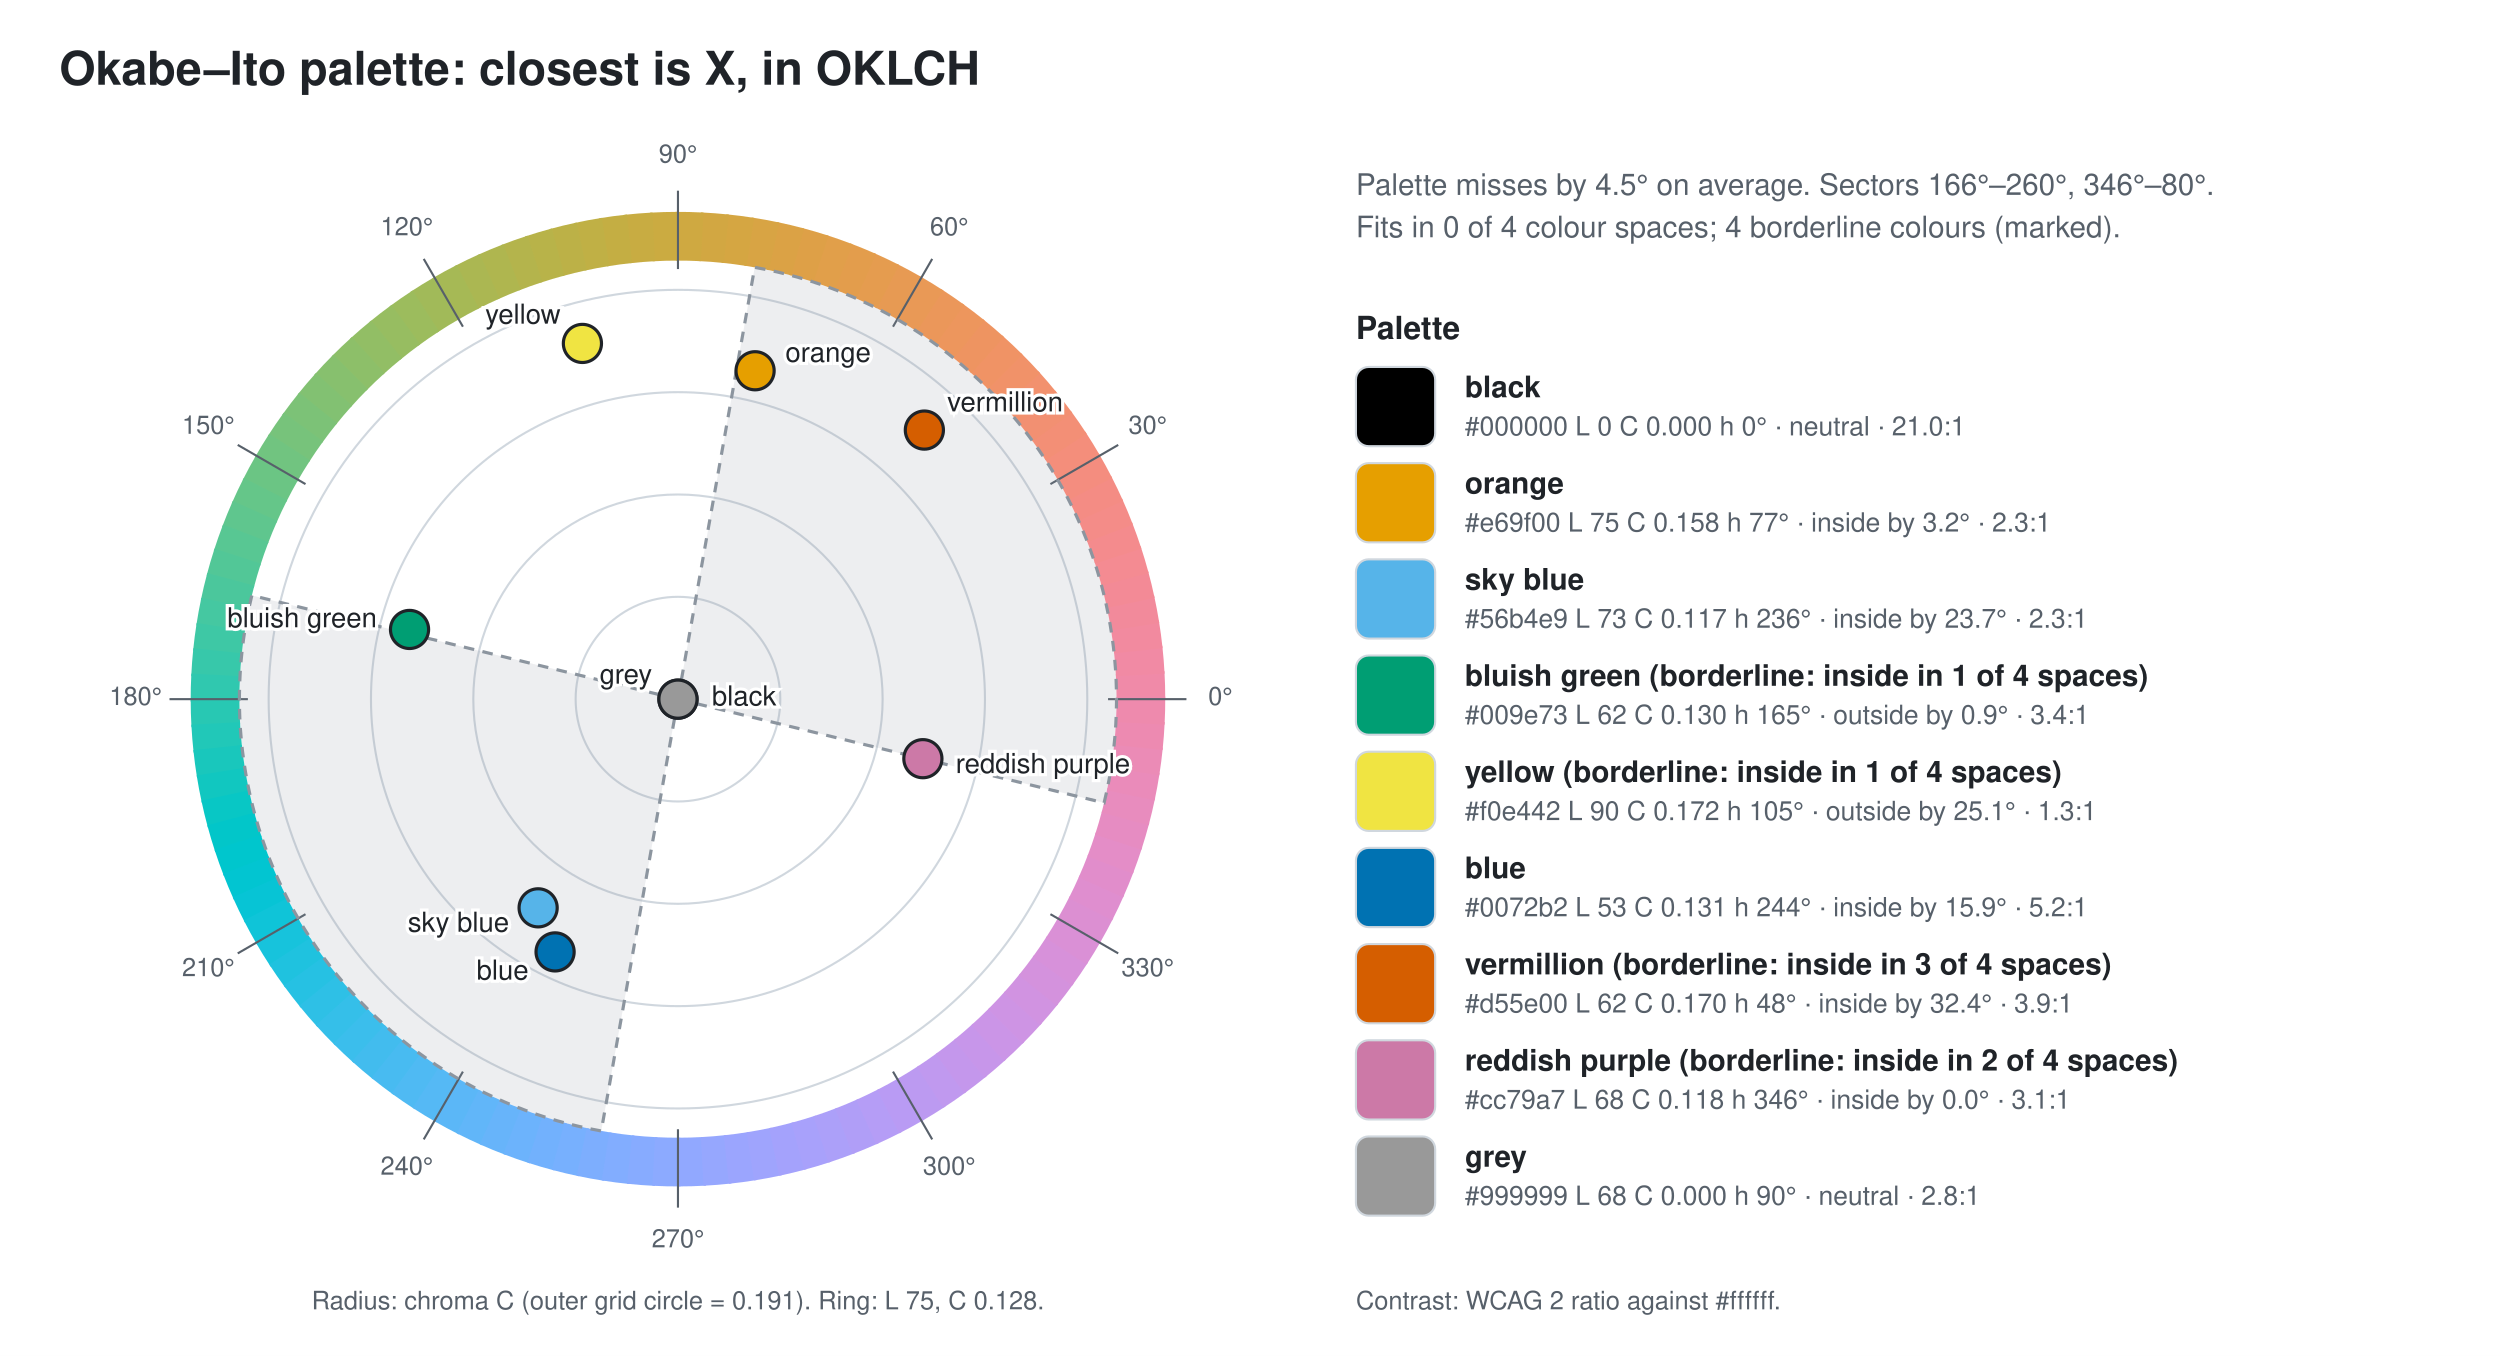
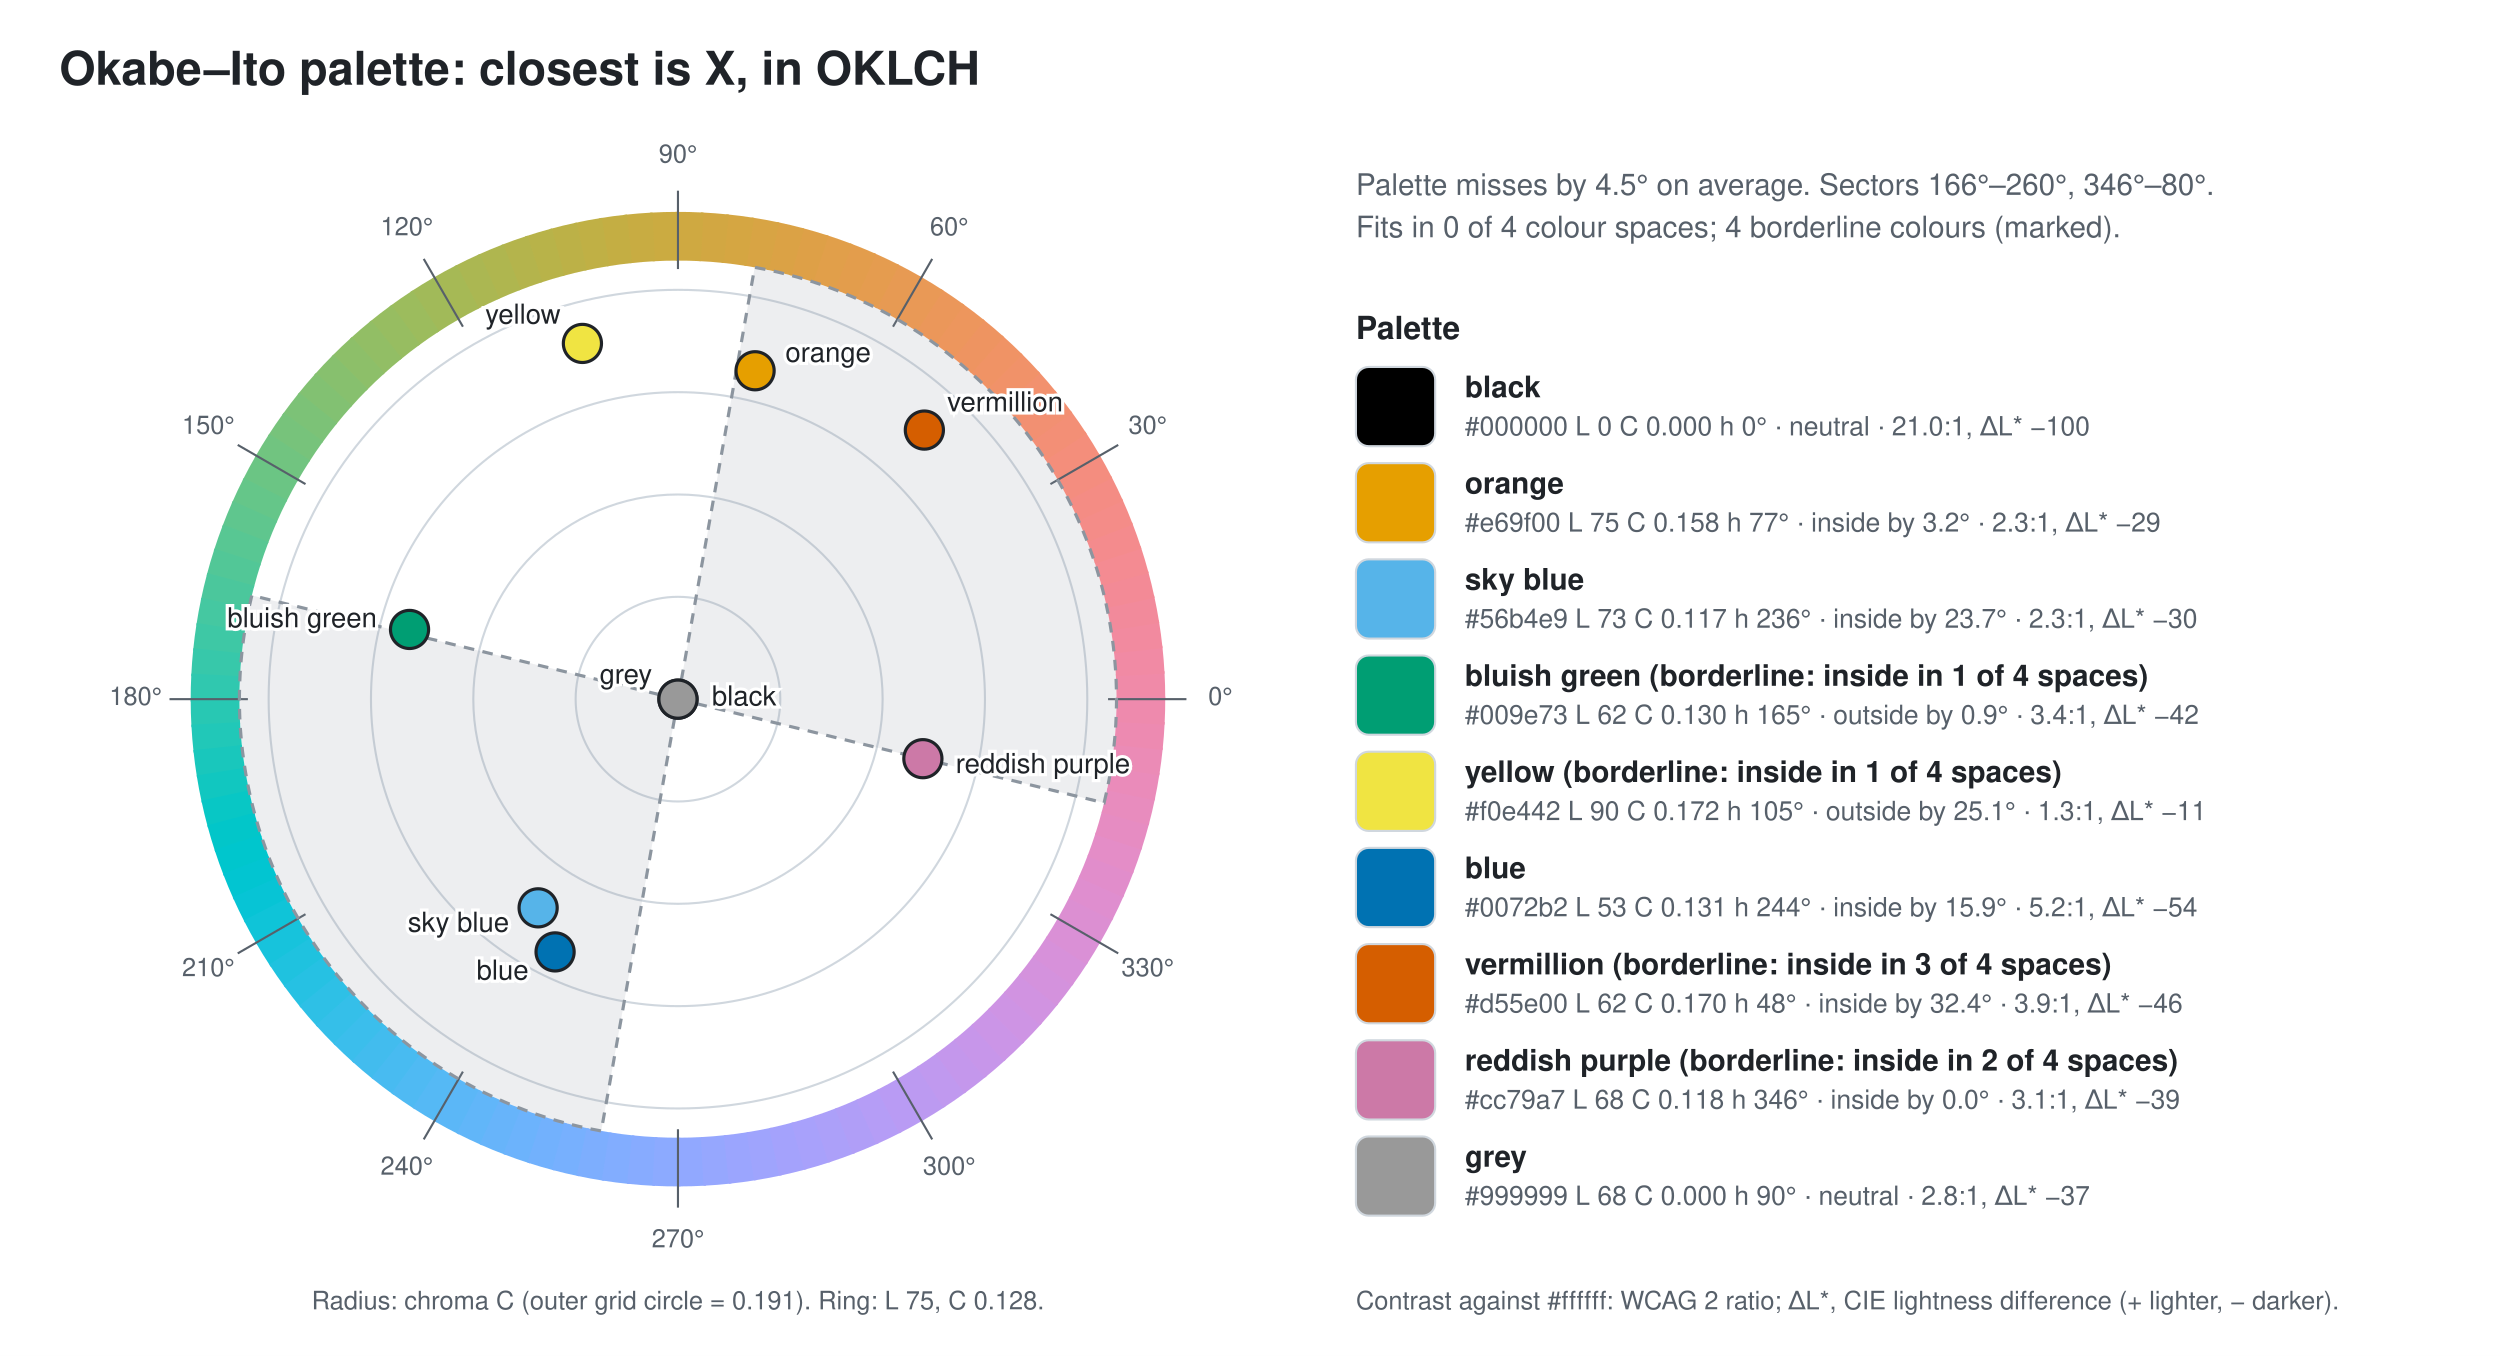
<svg xmlns="http://www.w3.org/2000/svg" width="1180" height="640" viewBox="0 0 1180 640" font-family="-apple-system, 'Segoe UI', Helvetica, Arial, sans-serif">
  <rect width="1180" height="640" fill="#ffffff" />
  <text x="28" y="40" fill="#1f2328" font-size="22" font-weight="600">Okabe–Ito palette: closest is X, in OKLCH</text>
  <g transform="translate(320,330)">
    <path d="M 230.00 -0.00 A 230 230 0 0 0 229.62 -13.24 L 206.66 -11.92 A 207.0 207.0 0 0 1 207.00 -0.00 Z" fill="#f08aa8" />
    <path d="M 229.68 -12.04 A 230 230 0 0 0 228.61 -25.24 L 205.75 -22.72 A 207.0 207.0 0 0 1 206.72 -10.83 Z" fill="#f18aa4" />
    <path d="M 228.74 -24.04 A 230 230 0 0 0 226.98 -37.17 L 204.28 -33.45 A 207.0 207.0 0 0 1 205.87 -21.64 Z" fill="#f28a9f" />
    <path d="M 227.17 -35.98 A 230 230 0 0 0 224.72 -49.00 L 202.25 -44.10 A 207.0 207.0 0 0 1 204.45 -32.38 Z" fill="#f28a9b" />
    <path d="M 224.97 -47.82 A 230 230 0 0 0 221.85 -60.69 L 199.66 -54.62 A 207.0 207.0 0 0 1 202.48 -43.04 Z" fill="#f38a96" />
    <path d="M 222.16 -59.53 A 230 230 0 0 0 218.37 -72.22 L 196.53 -65.00 A 207.0 207.0 0 0 1 199.95 -53.58 Z" fill="#f48b92" />
    <path d="M 218.74 -71.07 A 230 230 0 0 0 214.29 -83.55 L 192.86 -75.19 A 207.0 207.0 0 0 1 196.87 -63.97 Z" fill="#f48b8d" />
    <path d="M 214.72 -82.42 A 230 230 0 0 0 209.62 -94.65 L 188.66 -85.18 A 207.0 207.0 0 0 1 193.25 -74.18 Z" fill="#f48c88" />
    <path d="M 210.12 -93.55 A 230 230 0 0 0 204.38 -105.49 L 183.94 -94.94 A 207.0 207.0 0 0 1 189.10 -84.19 Z" fill="#f48c84" />
    <path d="M 204.93 -104.42 A 230 230 0 0 0 198.58 -116.04 L 178.72 -104.44 A 207.0 207.0 0 0 1 184.44 -93.98 Z" fill="#f48d7f" />
    <path d="M 199.19 -115.00 A 230 230 0 0 0 192.24 -126.28 L 173.01 -113.65 A 207.0 207.0 0 0 1 179.27 -103.50 Z" fill="#f48e7b" />
    <path d="M 192.89 -125.27 A 230 230 0 0 0 185.36 -136.16 L 166.83 -122.55 A 207.0 207.0 0 0 1 173.60 -112.74 Z" fill="#f38f76" />
    <path d="M 186.07 -135.19 A 230 230 0 0 0 177.98 -145.68 L 160.18 -131.11 A 207.0 207.0 0 0 1 167.47 -121.67 Z" fill="#f29072" />
    <path d="M 178.74 -144.74 A 230 230 0 0 0 170.12 -154.79 L 153.10 -139.31 A 207.0 207.0 0 0 1 160.87 -130.27 Z" fill="#f2916e" />
    <path d="M 170.92 -153.90 A 230 230 0 0 0 161.78 -163.48 L 145.60 -147.14 A 207.0 207.0 0 0 1 153.83 -138.51 Z" fill="#f19269" />
    <path d="M 162.63 -162.63 A 230 230 0 0 0 153.00 -171.73 L 137.70 -154.55 A 207.0 207.0 0 0 1 146.37 -146.37 Z" fill="#f09365" />
    <path d="M 153.90 -170.92 A 230 230 0 0 0 143.81 -179.50 L 129.43 -161.55 A 207.0 207.0 0 0 1 138.51 -153.83 Z" fill="#ee9461" />
    <path d="M 144.74 -178.74 A 230 230 0 0 0 134.21 -186.78 L 120.79 -168.10 A 207.0 207.0 0 0 1 130.27 -160.87 Z" fill="#ed965d" />
    <path d="M 135.19 -186.07 A 230 230 0 0 0 124.26 -193.55 L 111.83 -174.19 A 207.0 207.0 0 0 1 121.67 -167.47 Z" fill="#eb975a" />
    <path d="M 125.27 -192.89 A 230 230 0 0 0 113.96 -199.79 L 102.56 -179.81 A 207.0 207.0 0 0 1 112.74 -173.60 Z" fill="#e99956" />
    <path d="M 115.00 -199.19 A 230 230 0 0 0 103.34 -205.48 L 93.01 -184.93 A 207.0 207.0 0 0 1 103.50 -179.27 Z" fill="#e79a53" />
    <path d="M 104.42 -204.93 A 230 230 0 0 0 92.45 -210.60 L 83.20 -189.54 A 207.0 207.0 0 0 1 93.98 -184.44 Z" fill="#e59c4f" />
    <path d="M 93.55 -210.12 A 230 230 0 0 0 81.30 -215.15 L 73.17 -193.64 A 207.0 207.0 0 0 1 84.19 -189.10 Z" fill="#e39d4c" />
    <path d="M 82.42 -214.72 A 230 230 0 0 0 69.93 -219.11 L 62.93 -197.20 A 207.0 207.0 0 0 1 74.18 -193.25 Z" fill="#e19f4a" />
    <path d="M 71.07 -218.74 A 230 230 0 0 0 58.36 -222.47 L 52.53 -200.22 A 207.0 207.0 0 0 1 63.97 -196.87 Z" fill="#dea047" />
    <path d="M 59.53 -222.16 A 230 230 0 0 0 46.64 -225.22 L 41.98 -202.70 A 207.0 207.0 0 0 1 53.58 -199.95 Z" fill="#dba245" />
    <path d="M 47.82 -224.97 A 230 230 0 0 0 34.79 -227.35 L 31.31 -204.62 A 207.0 207.0 0 0 1 43.04 -202.48 Z" fill="#d8a444" />
    <path d="M 35.98 -227.17 A 230 230 0 0 0 22.84 -228.86 L 20.56 -205.98 A 207.0 207.0 0 0 1 32.38 -204.45 Z" fill="#d5a642" />
    <path d="M 24.04 -228.74 A 230 230 0 0 0 10.83 -229.74 L 9.75 -206.77 A 207.0 207.0 0 0 1 21.64 -205.87 Z" fill="#d2a742" />
    <path d="M 12.04 -229.68 A 230 230 0 0 0 -1.20 -230.00 L -1.08 -207.00 A 207.0 207.0 0 0 1 10.83 -206.72 Z" fill="#cfa941" />
    <path d="M 0.00 -230.00 A 230 230 0 0 0 -13.24 -229.62 L -11.92 -206.66 A 207.0 207.0 0 0 1 0.00 -207.00 Z" fill="#cbab41" />
    <path d="M -12.04 -229.68 A 230 230 0 0 0 -25.24 -228.61 L -22.72 -205.75 A 207.0 207.0 0 0 1 -10.83 -206.72 Z" fill="#c8ac42" />
    <path d="M -24.04 -228.74 A 230 230 0 0 0 -37.17 -226.98 L -33.45 -204.28 A 207.0 207.0 0 0 1 -21.64 -205.87 Z" fill="#c4ae43" />
    <path d="M -35.98 -227.17 A 230 230 0 0 0 -49.00 -224.72 L -44.10 -202.25 A 207.0 207.0 0 0 1 -32.38 -204.45 Z" fill="#c0b045" />
    <path d="M -47.82 -224.97 A 230 230 0 0 0 -60.69 -221.85 L -54.62 -199.66 A 207.0 207.0 0 0 1 -43.04 -202.48 Z" fill="#bcb147" />
    <path d="M -59.53 -222.16 A 230 230 0 0 0 -72.22 -218.37 L -65.00 -196.53 A 207.0 207.0 0 0 1 -53.58 -199.95 Z" fill="#b8b349" />
    <path d="M -71.07 -218.74 A 230 230 0 0 0 -83.55 -214.29 L -75.19 -192.86 A 207.0 207.0 0 0 1 -63.97 -196.87 Z" fill="#b4b44c" />
    <path d="M -82.42 -214.72 A 230 230 0 0 0 -94.65 -209.62 L -85.18 -188.66 A 207.0 207.0 0 0 1 -74.18 -193.25 Z" fill="#afb64f" />
    <path d="M -93.55 -210.12 A 230 230 0 0 0 -105.49 -204.38 L -94.94 -183.94 A 207.0 207.0 0 0 1 -84.19 -189.10 Z" fill="#abb752" />
    <path d="M -104.42 -204.93 A 230 230 0 0 0 -116.04 -198.58 L -104.44 -178.72 A 207.0 207.0 0 0 1 -93.98 -184.44 Z" fill="#a6b955" />
    <path d="M -115.00 -199.19 A 230 230 0 0 0 -126.28 -192.24 L -113.65 -173.01 A 207.0 207.0 0 0 1 -103.50 -179.27 Z" fill="#a1ba59" />
    <path d="M -125.27 -192.89 A 230 230 0 0 0 -136.16 -185.36 L -122.55 -166.83 A 207.0 207.0 0 0 1 -112.74 -173.60 Z" fill="#9cbc5d" />
    <path d="M -135.19 -186.07 A 230 230 0 0 0 -145.68 -177.98 L -131.11 -160.18 A 207.0 207.0 0 0 1 -121.67 -167.47 Z" fill="#97bd61" />
    <path d="M -144.74 -178.74 A 230 230 0 0 0 -154.79 -170.12 L -139.31 -153.10 A 207.0 207.0 0 0 1 -130.27 -160.87 Z" fill="#92be65" />
    <path d="M -153.90 -170.92 A 230 230 0 0 0 -163.48 -161.78 L -147.14 -145.60 A 207.0 207.0 0 0 1 -138.51 -153.83 Z" fill="#8dbf69" />
    <path d="M -162.63 -162.63 A 230 230 0 0 0 -171.73 -153.00 L -154.55 -137.70 A 207.0 207.0 0 0 1 -146.37 -146.37 Z" fill="#87c06e" />
    <path d="M -170.92 -153.90 A 230 230 0 0 0 -179.50 -143.81 L -161.55 -129.43 A 207.0 207.0 0 0 1 -153.83 -138.51 Z" fill="#82c172" />
    <path d="M -178.74 -144.74 A 230 230 0 0 0 -186.78 -134.21 L -168.10 -120.79 A 207.0 207.0 0 0 1 -160.87 -130.27 Z" fill="#7cc277" />
    <path d="M -186.07 -135.19 A 230 230 0 0 0 -193.55 -124.26 L -174.19 -111.83 A 207.0 207.0 0 0 1 -167.47 -121.67 Z" fill="#77c37b" />
    <path d="M -192.89 -125.27 A 230 230 0 0 0 -199.79 -113.96 L -179.81 -102.56 A 207.0 207.0 0 0 1 -173.60 -112.74 Z" fill="#71c480" />
    <path d="M -199.19 -115.00 A 230 230 0 0 0 -205.48 -103.34 L -184.93 -93.01 A 207.0 207.0 0 0 1 -179.27 -103.50 Z" fill="#6bc584" />
    <path d="M -204.93 -104.42 A 230 230 0 0 0 -210.60 -92.45 L -189.54 -83.20 A 207.0 207.0 0 0 1 -184.44 -93.98 Z" fill="#65c689" />
    <path d="M -210.12 -93.55 A 230 230 0 0 0 -215.15 -81.30 L -193.64 -73.17 A 207.0 207.0 0 0 1 -189.10 -84.19 Z" fill="#5fc68e" />
    <path d="M -214.72 -82.42 A 230 230 0 0 0 -219.11 -69.93 L -197.20 -62.93 A 207.0 207.0 0 0 1 -193.25 -74.18 Z" fill="#58c793" />
    <path d="M -218.74 -71.07 A 230 230 0 0 0 -222.47 -58.36 L -200.22 -52.53 A 207.0 207.0 0 0 1 -196.87 -63.97 Z" fill="#52c797" />
    <path d="M -222.16 -59.53 A 230 230 0 0 0 -225.22 -46.64 L -202.70 -41.98 A 207.0 207.0 0 0 1 -199.95 -53.58 Z" fill="#4bc79c" />
    <path d="M -224.97 -47.82 A 230 230 0 0 0 -227.35 -34.79 L -204.62 -31.31 A 207.0 207.0 0 0 1 -202.48 -43.04 Z" fill="#45c8a1" />
    <path d="M -227.17 -35.98 A 230 230 0 0 0 -228.86 -22.84 L -205.98 -20.56 A 207.0 207.0 0 0 1 -204.45 -32.38 Z" fill="#3ec8a5" />
    <path d="M -228.74 -24.04 A 230 230 0 0 0 -229.74 -10.83 L -206.77 -9.75 A 207.0 207.0 0 0 1 -205.87 -21.64 Z" fill="#37c8aa" />
    <path d="M -229.68 -12.04 A 230 230 0 0 0 -230.00 1.20 L -207.00 1.08 A 207.0 207.0 0 0 1 -206.72 -10.83 Z" fill="#30c8af" />
    <path d="M -230.00 -0.00 A 230 230 0 0 0 -229.62 13.24 L -206.66 11.92 A 207.0 207.0 0 0 1 -207.00 -0.00 Z" fill="#28c8b3" />
    <path d="M -229.68 12.04 A 230 230 0 0 0 -228.61 25.24 L -205.75 22.72 A 207.0 207.0 0 0 1 -206.72 10.83 Z" fill="#21c8b8" />
    <path d="M -228.74 24.04 A 230 230 0 0 0 -226.98 37.17 L -204.28 33.45 A 207.0 207.0 0 0 1 -205.87 21.64 Z" fill="#19c7bc" />
    <path d="M -227.17 35.98 A 230 230 0 0 0 -224.72 49.00 L -202.25 44.10 A 207.0 207.0 0 0 1 -204.45 32.38 Z" fill="#11c7c0" />
    <path d="M -224.97 47.82 A 230 230 0 0 0 -221.85 60.69 L -199.66 54.62 A 207.0 207.0 0 0 1 -202.48 43.04 Z" fill="#08c7c5" />
    <path d="M -222.16 59.53 A 230 230 0 0 0 -218.37 72.22 L -196.53 65.00 A 207.0 207.0 0 0 1 -199.95 53.58 Z" fill="#02c6c9" />
    <path d="M -218.74 71.07 A 230 230 0 0 0 -214.29 83.55 L -192.86 75.19 A 207.0 207.0 0 0 1 -196.87 63.97 Z" fill="#00c6cd" />
    <path d="M -214.72 82.42 A 230 230 0 0 0 -209.62 94.65 L -188.66 85.18 A 207.0 207.0 0 0 1 -193.25 74.18 Z" fill="#02c5d1" />
    <path d="M -210.12 93.55 A 230 230 0 0 0 -204.38 105.49 L -183.94 94.94 A 207.0 207.0 0 0 1 -189.10 84.19 Z" fill="#07c4d5" />
    <path d="M -204.93 104.42 A 230 230 0 0 0 -198.58 116.04 L -178.72 104.44 A 207.0 207.0 0 0 1 -184.44 93.98 Z" fill="#0fc4d8" />
    <path d="M -199.19 115.00 A 230 230 0 0 0 -192.24 126.28 L -173.01 113.65 A 207.0 207.0 0 0 1 -179.27 103.50 Z" fill="#17c3dc" />
    <path d="M -192.89 125.27 A 230 230 0 0 0 -185.36 136.16 L -166.83 122.55 A 207.0 207.0 0 0 1 -173.60 112.74 Z" fill="#1fc2df" />
    <path d="M -186.07 135.19 A 230 230 0 0 0 -177.98 145.68 L -160.18 131.11 A 207.0 207.0 0 0 1 -167.47 121.67 Z" fill="#26c1e3" />
    <path d="M -178.74 144.74 A 230 230 0 0 0 -170.12 154.79 L -153.10 139.31 A 207.0 207.0 0 0 1 -160.87 130.27 Z" fill="#2ec0e6" />
    <path d="M -170.92 153.90 A 230 230 0 0 0 -161.78 163.48 L -145.60 147.14 A 207.0 207.0 0 0 1 -153.83 138.51 Z" fill="#35bfe9" />
    <path d="M -162.63 162.63 A 230 230 0 0 0 -153.00 171.73 L -137.70 154.55 A 207.0 207.0 0 0 1 -146.37 146.37 Z" fill="#3bbeec" />
    <path d="M -153.90 170.92 A 230 230 0 0 0 -143.81 179.50 L -129.43 161.55 A 207.0 207.0 0 0 1 -138.51 153.83 Z" fill="#42bcee" />
    <path d="M -144.74 178.74 A 230 230 0 0 0 -134.21 186.78 L -120.79 168.10 A 207.0 207.0 0 0 1 -130.27 160.87 Z" fill="#48bbf1" />
    <path d="M -135.19 186.07 A 230 230 0 0 0 -124.26 193.55 L -111.83 174.19 A 207.0 207.0 0 0 1 -121.67 167.47 Z" fill="#4fbaf3" />
    <path d="M -125.27 192.89 A 230 230 0 0 0 -113.96 199.79 L -102.56 179.81 A 207.0 207.0 0 0 1 -112.74 173.60 Z" fill="#55b9f5" />
    <path d="M -115.00 199.19 A 230 230 0 0 0 -103.34 205.48 L -93.01 184.93 A 207.0 207.0 0 0 1 -103.50 179.27 Z" fill="#5bb7f7" />
    <path d="M -104.42 204.93 A 230 230 0 0 0 -92.45 210.60 L -83.20 189.54 A 207.0 207.0 0 0 1 -93.98 184.44 Z" fill="#61b6f9" />
    <path d="M -93.55 210.12 A 230 230 0 0 0 -81.30 215.15 L -73.17 193.64 A 207.0 207.0 0 0 1 -84.19 189.10 Z" fill="#67b4fa" />
    <path d="M -82.42 214.72 A 230 230 0 0 0 -69.93 219.11 L -62.93 197.20 A 207.0 207.0 0 0 1 -74.18 193.25 Z" fill="#6cb3fc" />
    <path d="M -71.07 218.74 A 230 230 0 0 0 -58.36 222.47 L -52.53 200.22 A 207.0 207.0 0 0 1 -63.97 196.87 Z" fill="#72b1fd" />
    <path d="M -59.53 222.16 A 230 230 0 0 0 -46.64 225.22 L -41.98 202.70 A 207.0 207.0 0 0 1 -53.58 199.95 Z" fill="#77b0fe" />
    <path d="M -47.82 224.97 A 230 230 0 0 0 -34.79 227.35 L -31.31 204.62 A 207.0 207.0 0 0 1 -43.04 202.48 Z" fill="#7daefe" />
    <path d="M -35.98 227.17 A 230 230 0 0 0 -22.84 228.86 L -20.56 205.98 A 207.0 207.0 0 0 1 -32.38 204.45 Z" fill="#82adff" />
    <path d="M -24.04 228.74 A 230 230 0 0 0 -10.83 229.74 L -9.75 206.77 A 207.0 207.0 0 0 1 -21.64 205.87 Z" fill="#87abff" />
    <path d="M -12.04 229.68 A 230 230 0 0 0 1.20 230.00 L 1.08 207.00 A 207.0 207.0 0 0 1 -10.83 206.72 Z" fill="#8caaff" />
    <path d="M -0.00 230.00 A 230 230 0 0 0 13.24 229.62 L 11.92 206.66 A 207.0 207.0 0 0 1 -0.00 207.00 Z" fill="#91a8ff" />
    <path d="M 12.04 229.68 A 230 230 0 0 0 25.24 228.61 L 22.72 205.75 A 207.0 207.0 0 0 1 10.83 206.72 Z" fill="#96a7fe" />
    <path d="M 24.04 228.74 A 230 230 0 0 0 37.17 226.98 L 33.45 204.28 A 207.0 207.0 0 0 1 21.64 205.87 Z" fill="#9ba5fe" />
    <path d="M 35.98 227.17 A 230 230 0 0 0 49.00 224.72 L 44.10 202.25 A 207.0 207.0 0 0 1 32.38 204.45 Z" fill="#9fa4fd" />
    <path d="M 47.82 224.97 A 230 230 0 0 0 60.69 221.85 L 54.62 199.66 A 207.0 207.0 0 0 1 43.04 202.48 Z" fill="#a4a2fc" />
    <path d="M 59.53 222.16 A 230 230 0 0 0 72.22 218.37 L 65.00 196.53 A 207.0 207.0 0 0 1 53.58 199.95 Z" fill="#a8a1fb" />
    <path d="M 71.07 218.74 A 230 230 0 0 0 83.55 214.29 L 75.19 192.86 A 207.0 207.0 0 0 1 63.97 196.87 Z" fill="#aca0f9" />
    <path d="M 82.42 214.72 A 230 230 0 0 0 94.65 209.62 L 85.18 188.66 A 207.0 207.0 0 0 1 74.18 193.25 Z" fill="#b09ef7" />
    <path d="M 93.55 210.12 A 230 230 0 0 0 105.49 204.38 L 94.94 183.94 A 207.0 207.0 0 0 1 84.19 189.10 Z" fill="#b59df6" />
    <path d="M 104.42 204.93 A 230 230 0 0 0 116.04 198.58 L 104.44 178.72 A 207.0 207.0 0 0 1 93.98 184.44 Z" fill="#b99bf4" />
    <path d="M 115.00 199.19 A 230 230 0 0 0 126.28 192.24 L 113.65 173.01 A 207.0 207.0 0 0 1 103.50 179.27 Z" fill="#bc9af1" />
    <path d="M 125.27 192.89 A 230 230 0 0 0 136.16 185.36 L 122.55 166.83 A 207.0 207.0 0 0 1 112.74 173.60 Z" fill="#c099ef" />
    <path d="M 135.19 186.07 A 230 230 0 0 0 145.68 177.98 L 131.11 160.18 A 207.0 207.0 0 0 1 121.67 167.47 Z" fill="#c497ec" />
    <path d="M 144.74 178.74 A 230 230 0 0 0 154.79 170.12 L 139.31 153.10 A 207.0 207.0 0 0 1 130.27 160.87 Z" fill="#c796ea" />
    <path d="M 153.90 170.92 A 230 230 0 0 0 163.48 161.78 L 147.14 145.60 A 207.0 207.0 0 0 1 138.51 153.83 Z" fill="#cb95e7" />
    <path d="M 162.63 162.63 A 230 230 0 0 0 171.73 153.00 L 154.55 137.70 A 207.0 207.0 0 0 1 146.37 146.37 Z" fill="#ce94e4" />
    <path d="M 170.92 153.90 A 230 230 0 0 0 179.50 143.81 L 161.55 129.43 A 207.0 207.0 0 0 1 153.83 138.51 Z" fill="#d193e1" />
    <path d="M 178.74 144.74 A 230 230 0 0 0 186.78 134.21 L 168.10 120.79 A 207.0 207.0 0 0 1 160.87 130.27 Z" fill="#d492dd" />
    <path d="M 186.07 135.19 A 230 230 0 0 0 193.55 124.26 L 174.19 111.83 A 207.0 207.0 0 0 1 167.47 121.67 Z" fill="#d791da" />
    <path d="M 192.89 125.27 A 230 230 0 0 0 199.79 113.96 L 179.81 102.56 A 207.0 207.0 0 0 1 173.60 112.74 Z" fill="#da90d6" />
    <path d="M 199.19 115.00 A 230 230 0 0 0 205.48 103.34 L 184.93 93.01 A 207.0 207.0 0 0 1 179.27 103.50 Z" fill="#dc8fd2" />
    <path d="M 204.93 104.42 A 230 230 0 0 0 210.60 92.45 L 189.54 83.20 A 207.0 207.0 0 0 1 184.44 93.98 Z" fill="#df8ecf" />
    <path d="M 210.12 93.55 A 230 230 0 0 0 215.15 81.30 L 193.64 73.17 A 207.0 207.0 0 0 1 189.10 84.19 Z" fill="#e18dcb" />
    <path d="M 214.72 82.42 A 230 230 0 0 0 219.11 69.93 L 197.20 62.93 A 207.0 207.0 0 0 1 193.25 74.18 Z" fill="#e48dc7" />
    <path d="M 218.74 71.07 A 230 230 0 0 0 222.47 58.36 L 200.22 52.53 A 207.0 207.0 0 0 1 196.87 63.97 Z" fill="#e68cc2" />
    <path d="M 222.16 59.53 A 230 230 0 0 0 225.22 46.64 L 202.70 41.98 A 207.0 207.0 0 0 1 199.95 53.58 Z" fill="#e88cbe" />
    <path d="M 224.97 47.82 A 230 230 0 0 0 227.35 34.79 L 204.62 31.31 A 207.0 207.0 0 0 1 202.48 43.04 Z" fill="#ea8bba" />
    <path d="M 227.17 35.98 A 230 230 0 0 0 228.86 22.84 L 205.98 20.56 A 207.0 207.0 0 0 1 204.45 32.38 Z" fill="#eb8bb6" />
    <path d="M 228.74 24.04 A 230 230 0 0 0 229.74 10.83 L 206.77 9.75 A 207.0 207.0 0 0 1 205.87 21.64 Z" fill="#ed8ab1" />
    <path d="M 229.68 12.04 A 230 230 0 0 0 230.00 -1.20 L 207.00 -1.08 A 207.0 207.0 0 0 1 206.72 10.83 Z" fill="#ee8aad" />
    <circle r="48.3" fill="none" stroke="#d0d7de" stroke-width="1" />
    <circle r="96.6" fill="none" stroke="#d0d7de" stroke-width="1" />
    <circle r="144.9" fill="none" stroke="#d0d7de" stroke-width="1" />
    <circle r="193.2" fill="none" stroke="#d0d7de" stroke-width="1" />
    <line x1="203.0" y1="-0.0" x2="240.0" y2="-0.0" stroke="#57606a" stroke-width="1" />
    <text x="256.0" y="-0.0" fill="#57606a" font-size="12" text-anchor="middle" dominant-baseline="central">0°</text>
    <line x1="175.8" y1="-101.5" x2="207.8" y2="-120.0" stroke="#57606a" stroke-width="1" />
    <text x="221.7" y="-128.0" fill="#57606a" font-size="12" text-anchor="middle" dominant-baseline="central">30°</text>
    <line x1="101.5" y1="-175.8" x2="120.0" y2="-207.8" stroke="#57606a" stroke-width="1" />
    <text x="128.0" y="-221.7" fill="#57606a" font-size="12" text-anchor="middle" dominant-baseline="central">60°</text>
    <line x1="0.0" y1="-203.0" x2="0.0" y2="-240.0" stroke="#57606a" stroke-width="1" />
    <text x="0.0" y="-256.0" fill="#57606a" font-size="12" text-anchor="middle" dominant-baseline="central">90°</text>
    <line x1="-101.5" y1="-175.8" x2="-120.0" y2="-207.8" stroke="#57606a" stroke-width="1" />
    <text x="-128.0" y="-221.7" fill="#57606a" font-size="12" text-anchor="middle" dominant-baseline="central">120°</text>
    <line x1="-175.8" y1="-101.5" x2="-207.8" y2="-120.0" stroke="#57606a" stroke-width="1" />
    <text x="-221.7" y="-128.0" fill="#57606a" font-size="12" text-anchor="middle" dominant-baseline="central">150°</text>
    <line x1="-203.0" y1="-0.0" x2="-240.0" y2="-0.0" stroke="#57606a" stroke-width="1" />
    <text x="-256.0" y="-0.0" fill="#57606a" font-size="12" text-anchor="middle" dominant-baseline="central">180°</text>
    <line x1="-175.8" y1="101.5" x2="-207.8" y2="120.0" stroke="#57606a" stroke-width="1" />
    <text x="-221.7" y="128.0" fill="#57606a" font-size="12" text-anchor="middle" dominant-baseline="central">210°</text>
    <line x1="-101.5" y1="175.8" x2="-120.0" y2="207.8" stroke="#57606a" stroke-width="1" />
    <text x="-128.0" y="221.7" fill="#57606a" font-size="12" text-anchor="middle" dominant-baseline="central">240°</text>
    <line x1="-0.0" y1="203.0" x2="-0.0" y2="240.0" stroke="#57606a" stroke-width="1" />
    <text x="-0.0" y="256.0" fill="#57606a" font-size="12" text-anchor="middle" dominant-baseline="central">270°</text>
    <line x1="101.5" y1="175.8" x2="120.0" y2="207.8" stroke="#57606a" stroke-width="1" />
    <text x="128.0" y="221.7" fill="#57606a" font-size="12" text-anchor="middle" dominant-baseline="central">300°</text>
    <line x1="175.8" y1="101.5" x2="207.8" y2="120.0" stroke="#57606a" stroke-width="1" />
    <text x="221.7" y="128.0" fill="#57606a" font-size="12" text-anchor="middle" dominant-baseline="central">330°</text>
    <path d="M 0 0 L -201.13 -48.94 A 207.0 207.0 0 0 0 -36.21 203.81 Z" fill="#8c959f" fill-opacity="0.16" stroke="#8c959f" stroke-width="1.5" stroke-dasharray="5 4" />
    <path d="M 0 0 L 201.13 48.94 A 207.0 207.0 0 0 0 36.21 -203.81 Z" fill="#8c959f" fill-opacity="0.16" stroke="#8c959f" stroke-width="1.5" stroke-dasharray="5 4" />
    <circle cx="0.0" cy="-0.0" r="9" fill="#000000" stroke="#1f2328" stroke-width="1.5" />
    <circle cx="36.4" cy="-155.0" r="9" fill="#e69f00" stroke="#1f2328" stroke-width="1.5" />
    <circle cx="-66.0" cy="98.5" r="9" fill="#56b4e9" stroke="#1f2328" stroke-width="1.5" />
    <circle cx="-126.7" cy="-32.9" r="9" fill="#009e73" stroke="#1f2328" stroke-width="1.5" />
    <circle cx="-45.1" cy="-167.9" r="9" fill="#f0e442" stroke="#1f2328" stroke-width="1.5" />
    <circle cx="-58.0" cy="119.3" r="9" fill="#0072b2" stroke="#1f2328" stroke-width="1.5" />
    <circle cx="116.3" cy="-127.0" r="9" fill="#d55e00" stroke="#1f2328" stroke-width="1.5" />
    <circle cx="115.6" cy="28.1" r="9" fill="#cc79a7" stroke="#1f2328" stroke-width="1.5" />
    <circle cx="0.0" cy="-0.0" r="9" fill="#999999" stroke="#1f2328" stroke-width="1.5" />
    <text x="16.0" y="-0.0" fill="#1f2328" font-size="13" font-weight="400" text-anchor="start" dominant-baseline="central" paint-order="stroke" stroke="#ffffff" stroke-width="3">black</text>
    <text x="50.7" y="-162.2" fill="#1f2328" font-size="13" font-weight="400" text-anchor="start" dominant-baseline="central" paint-order="stroke" stroke="#ffffff" stroke-width="3">orange</text>
    <text x="-79.7" y="106.8" fill="#1f2328" font-size="13" font-weight="400" text-anchor="end" dominant-baseline="central" paint-order="stroke" stroke="#ffffff" stroke-width="3">sky blue</text>
    <text x="-142.1" y="-36.9" fill="#1f2328" font-size="13" font-weight="400" text-anchor="end" dominant-baseline="central" paint-order="stroke" stroke="#ffffff" stroke-width="3">bluish green</text>
    <text x="-55.4" y="-180.2" fill="#1f2328" font-size="13" font-weight="400" text-anchor="end" dominant-baseline="central" paint-order="stroke" stroke="#ffffff" stroke-width="3">yellow</text>
    <text x="-70.5" y="129.4" fill="#1f2328" font-size="13" font-weight="400" text-anchor="end" dominant-baseline="central" paint-order="stroke" stroke="#ffffff" stroke-width="3">blue</text>
    <text x="127.1" y="-138.8" fill="#1f2328" font-size="13" font-weight="400" text-anchor="start" dominant-baseline="central" paint-order="stroke" stroke="#ffffff" stroke-width="3">vermillion</text>
    <text x="131.1" y="31.9" fill="#1f2328" font-size="13" font-weight="400" text-anchor="start" dominant-baseline="central" paint-order="stroke" stroke="#ffffff" stroke-width="3">reddish purple</text>
    <text x="-12.2" y="-10.3" fill="#1f2328" font-size="13" font-weight="400" text-anchor="end" dominant-baseline="central" paint-order="stroke" stroke="#ffffff" stroke-width="3">grey</text>
  </g>
  <text x="320" y="618" fill="#57606a" font-size="12" text-anchor="middle">Radius: chroma C (outer grid circle = 0.191). Ring: L 75, C 0.128.</text>
  <text x="640" y="92" fill="#57606a" font-size="14">Palette misses by 4.5° on average. Sectors 166°–260°, 346°–80°.</text>
  <text x="640" y="112" fill="#57606a" font-size="14">Fits in 0 of 4 colour spaces; 4 borderline colours (marked).</text>
  <text x="640" y="160" fill="#1f2328" font-size="15" font-weight="600">Palette</text>
  <rect x="640" y="173.2" width="37.4" height="37.4" rx="6" fill="#000000" stroke="#d0d7de" />
  <text x="691.4" y="187.5" fill="#1f2328" font-size="14" font-weight="600">black</text>
-   <text x="691.4" y="205.5" fill="#57606a" font-size="12.5">#000000  L 0  C 0.000  h 0°  ·  neutral  ·  21.0:1</text>
+   <text x="691.4" y="205.5" fill="#57606a" font-size="12.5">#000000  L 0  C 0.000  h 0°  ·  neutral  ·  21.0:1, ΔL* −100</text>
  <rect x="640" y="218.6" width="37.4" height="37.4" rx="6" fill="#e69f00" stroke="#d0d7de" />
  <text x="691.4" y="232.9" fill="#1f2328" font-size="14" font-weight="600">orange</text>
-   <text x="691.4" y="250.9" fill="#57606a" font-size="12.5">#e69f00  L 75  C 0.158  h 77°  ·  inside by 3.2°  ·  2.3:1</text>
+   <text x="691.4" y="250.9" fill="#57606a" font-size="12.5">#e69f00  L 75  C 0.158  h 77°  ·  inside by 3.2°  ·  2.3:1, ΔL* −29</text>
  <rect x="640" y="264.0" width="37.4" height="37.4" rx="6" fill="#56b4e9" stroke="#d0d7de" />
  <text x="691.4" y="278.3" fill="#1f2328" font-size="14" font-weight="600">sky blue</text>
-   <text x="691.4" y="296.3" fill="#57606a" font-size="12.5">#56b4e9  L 73  C 0.117  h 236°  ·  inside by 23.7°  ·  2.3:1</text>
+   <text x="691.4" y="296.3" fill="#57606a" font-size="12.5">#56b4e9  L 73  C 0.117  h 236°  ·  inside by 23.7°  ·  2.3:1, ΔL* −30</text>
  <rect x="640" y="309.4" width="37.4" height="37.4" rx="6" fill="#009e73" stroke="#d0d7de" />
  <text x="691.4" y="323.7" fill="#1f2328" font-size="14" font-weight="600">bluish green  (borderline: inside in 1 of 4 spaces)</text>
-   <text x="691.4" y="341.7" fill="#57606a" font-size="12.5">#009e73  L 62  C 0.130  h 165°  ·  outside by 0.9°  ·  3.4:1</text>
+   <text x="691.4" y="341.7" fill="#57606a" font-size="12.5">#009e73  L 62  C 0.130  h 165°  ·  outside by 0.9°  ·  3.4:1, ΔL* −42</text>
  <rect x="640" y="354.8" width="37.4" height="37.4" rx="6" fill="#f0e442" stroke="#d0d7de" />
  <text x="691.4" y="369.1" fill="#1f2328" font-size="14" font-weight="600">yellow  (borderline: inside in 1 of 4 spaces)</text>
-   <text x="691.4" y="387.1" fill="#57606a" font-size="12.5">#f0e442  L 90  C 0.172  h 105°  ·  outside by 25.1°  ·  1.3:1</text>
+   <text x="691.4" y="387.1" fill="#57606a" font-size="12.5">#f0e442  L 90  C 0.172  h 105°  ·  outside by 25.1°  ·  1.3:1, ΔL* −11</text>
  <rect x="640" y="400.2" width="37.4" height="37.4" rx="6" fill="#0072b2" stroke="#d0d7de" />
  <text x="691.4" y="414.5" fill="#1f2328" font-size="14" font-weight="600">blue</text>
-   <text x="691.4" y="432.5" fill="#57606a" font-size="12.5">#0072b2  L 53  C 0.131  h 244°  ·  inside by 15.9°  ·  5.2:1</text>
+   <text x="691.4" y="432.5" fill="#57606a" font-size="12.5">#0072b2  L 53  C 0.131  h 244°  ·  inside by 15.9°  ·  5.2:1, ΔL* −54</text>
  <rect x="640" y="445.6" width="37.4" height="37.4" rx="6" fill="#d55e00" stroke="#d0d7de" />
  <text x="691.4" y="459.9" fill="#1f2328" font-size="14" font-weight="600">vermillion  (borderline: inside in 3 of 4 spaces)</text>
-   <text x="691.4" y="477.9" fill="#57606a" font-size="12.5">#d55e00  L 62  C 0.170  h 48°  ·  inside by 32.4°  ·  3.9:1</text>
+   <text x="691.4" y="477.9" fill="#57606a" font-size="12.5">#d55e00  L 62  C 0.170  h 48°  ·  inside by 32.4°  ·  3.9:1, ΔL* −46</text>
  <rect x="640" y="491.0" width="37.4" height="37.4" rx="6" fill="#cc79a7" stroke="#d0d7de" />
  <text x="691.4" y="505.3" fill="#1f2328" font-size="14" font-weight="600">reddish purple  (borderline: inside in 2 of 4 spaces)</text>
-   <text x="691.4" y="523.3" fill="#57606a" font-size="12.5">#cc79a7  L 68  C 0.118  h 346°  ·  inside by 0.0°  ·  3.1:1</text>
+   <text x="691.4" y="523.3" fill="#57606a" font-size="12.5">#cc79a7  L 68  C 0.118  h 346°  ·  inside by 0.0°  ·  3.1:1, ΔL* −39</text>
  <rect x="640" y="536.4" width="37.4" height="37.4" rx="6" fill="#999999" stroke="#d0d7de" />
  <text x="691.4" y="550.7" fill="#1f2328" font-size="14" font-weight="600">grey</text>
-   <text x="691.4" y="568.7" fill="#57606a" font-size="12.5">#999999  L 68  C 0.000  h 90°  ·  neutral  ·  2.8:1</text>
-   <text x="640" y="618" fill="#57606a" font-size="12">Contrast: WCAG 2 ratio against #ffffff.</text>
+   <text x="691.4" y="568.7" fill="#57606a" font-size="12.5">#999999  L 68  C 0.000  h 90°  ·  neutral  ·  2.8:1, ΔL* −37</text>
+   <text x="640" y="618" fill="#57606a" font-size="12">Contrast against #ffffff: WCAG 2 ratio; ΔL*, CIE lightness difference (+ lighter, − darker).</text>
</svg>
